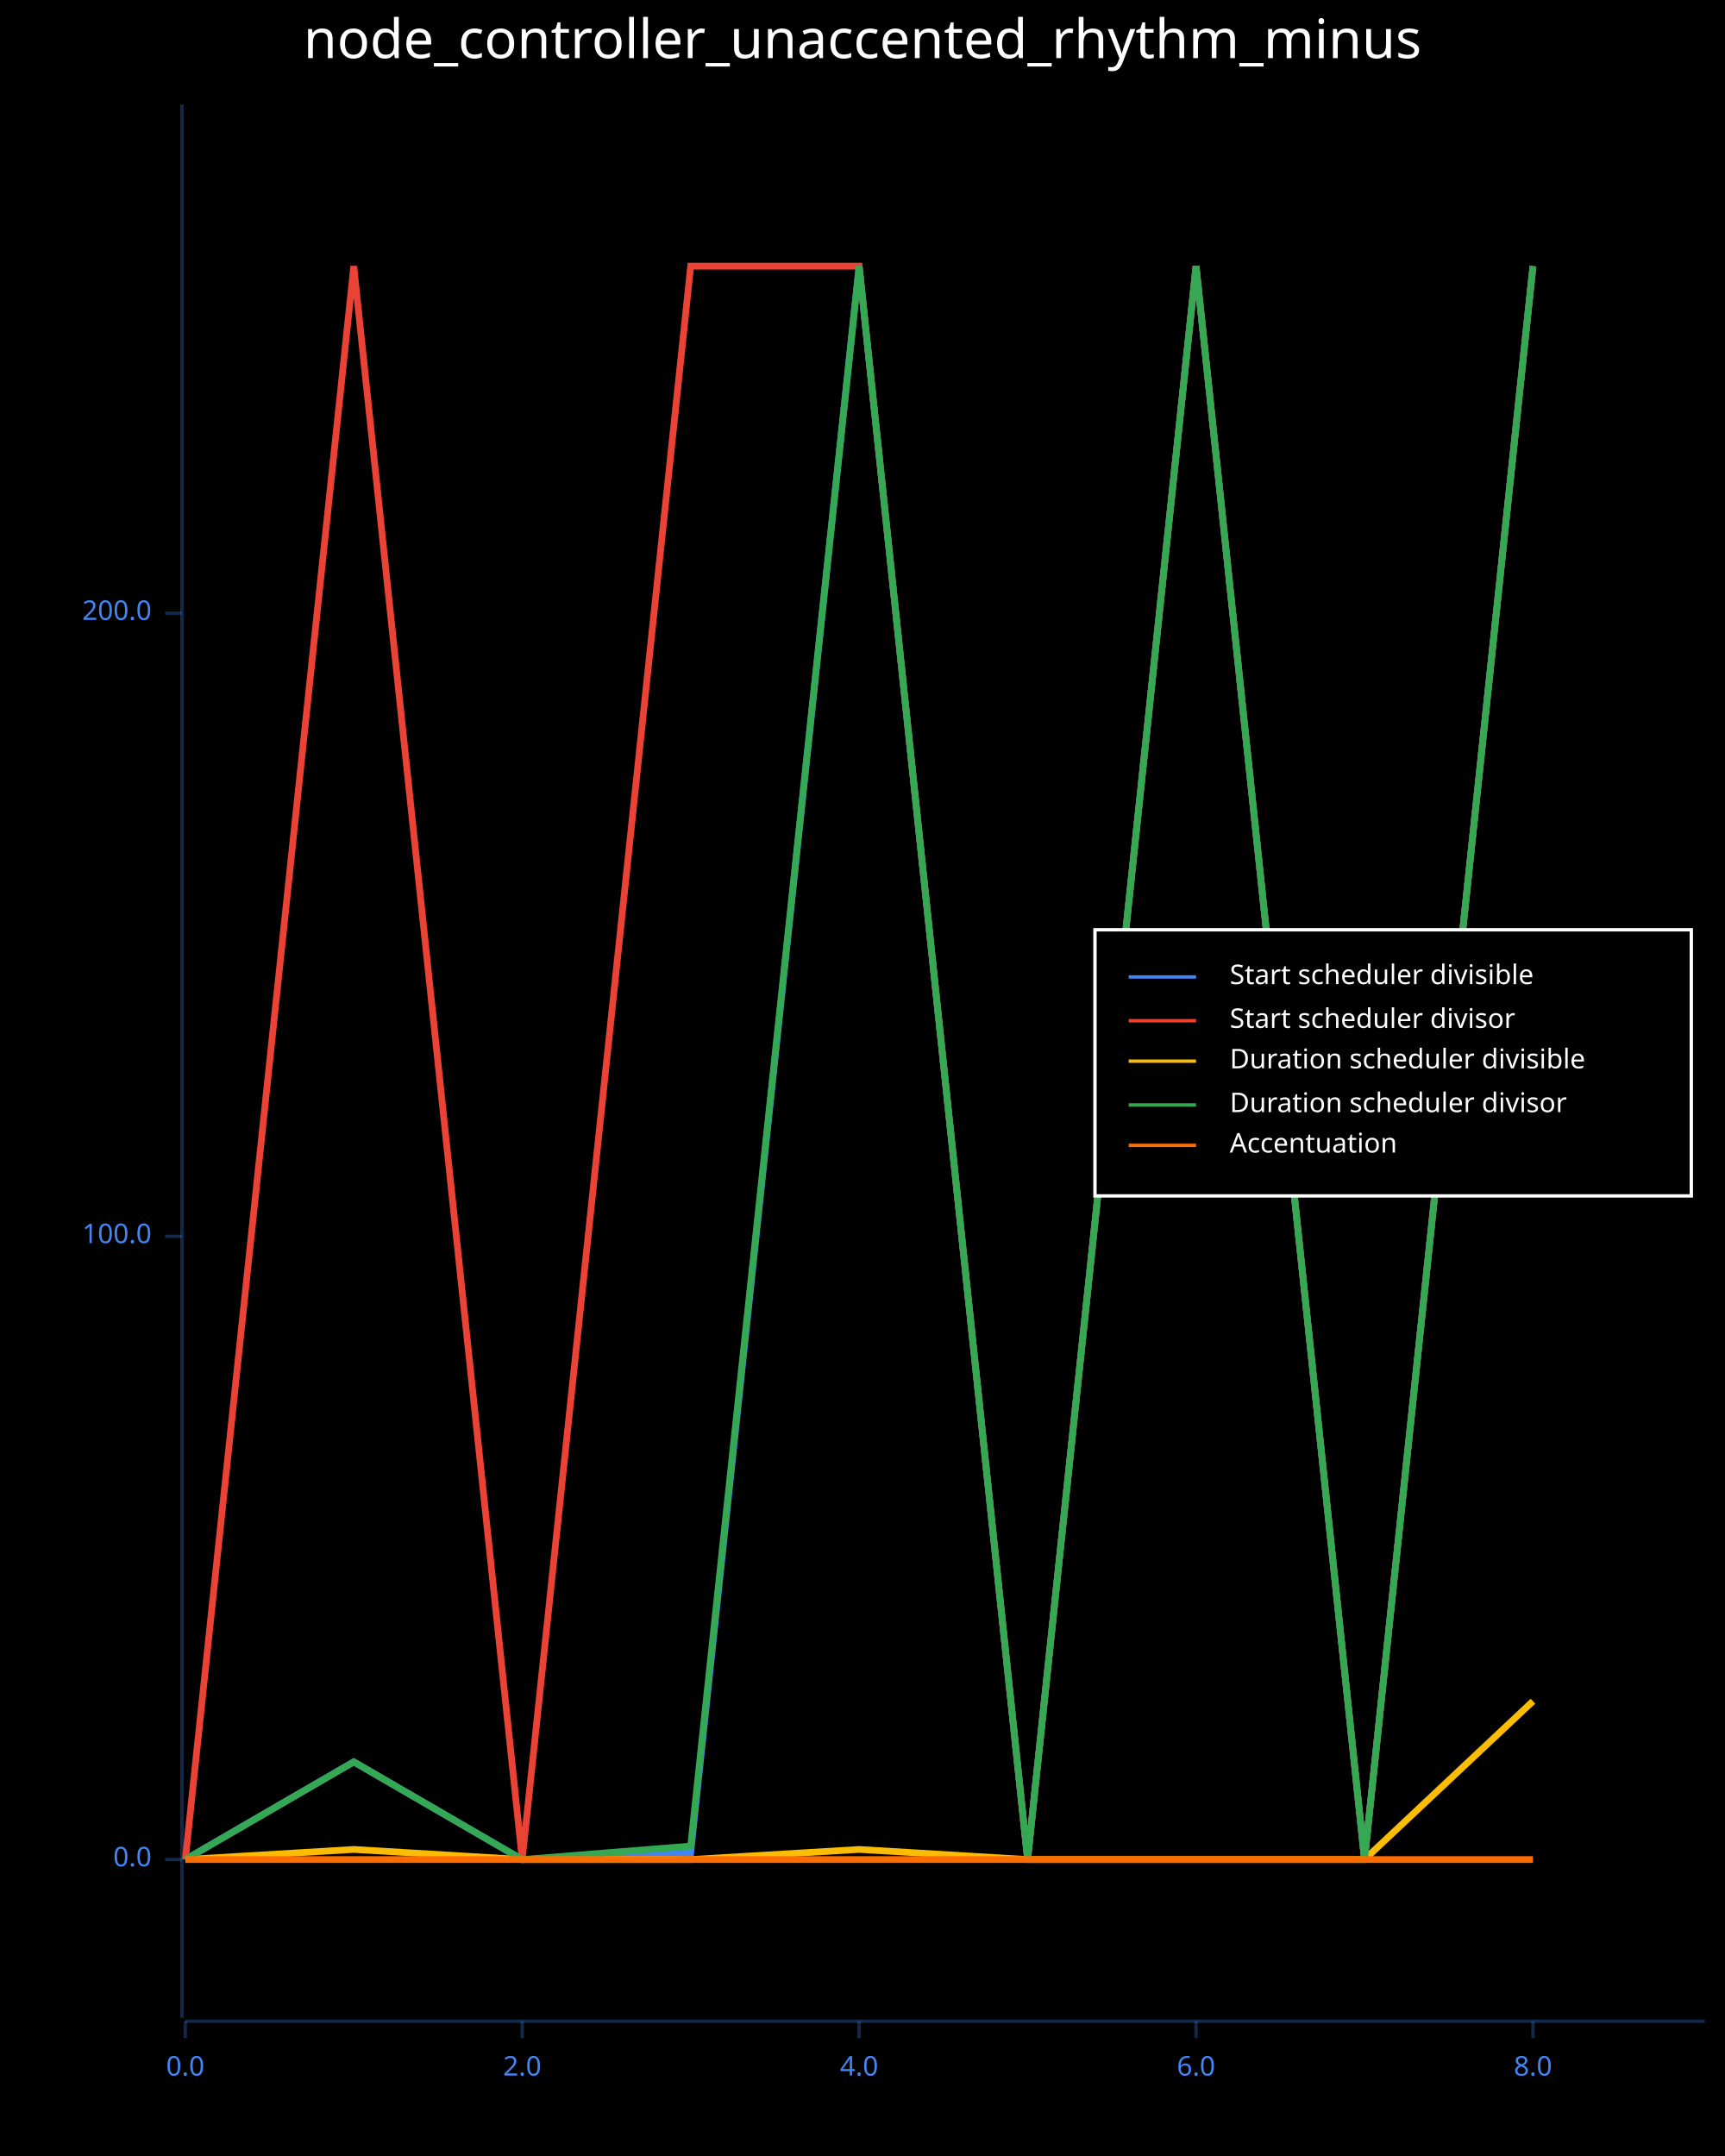
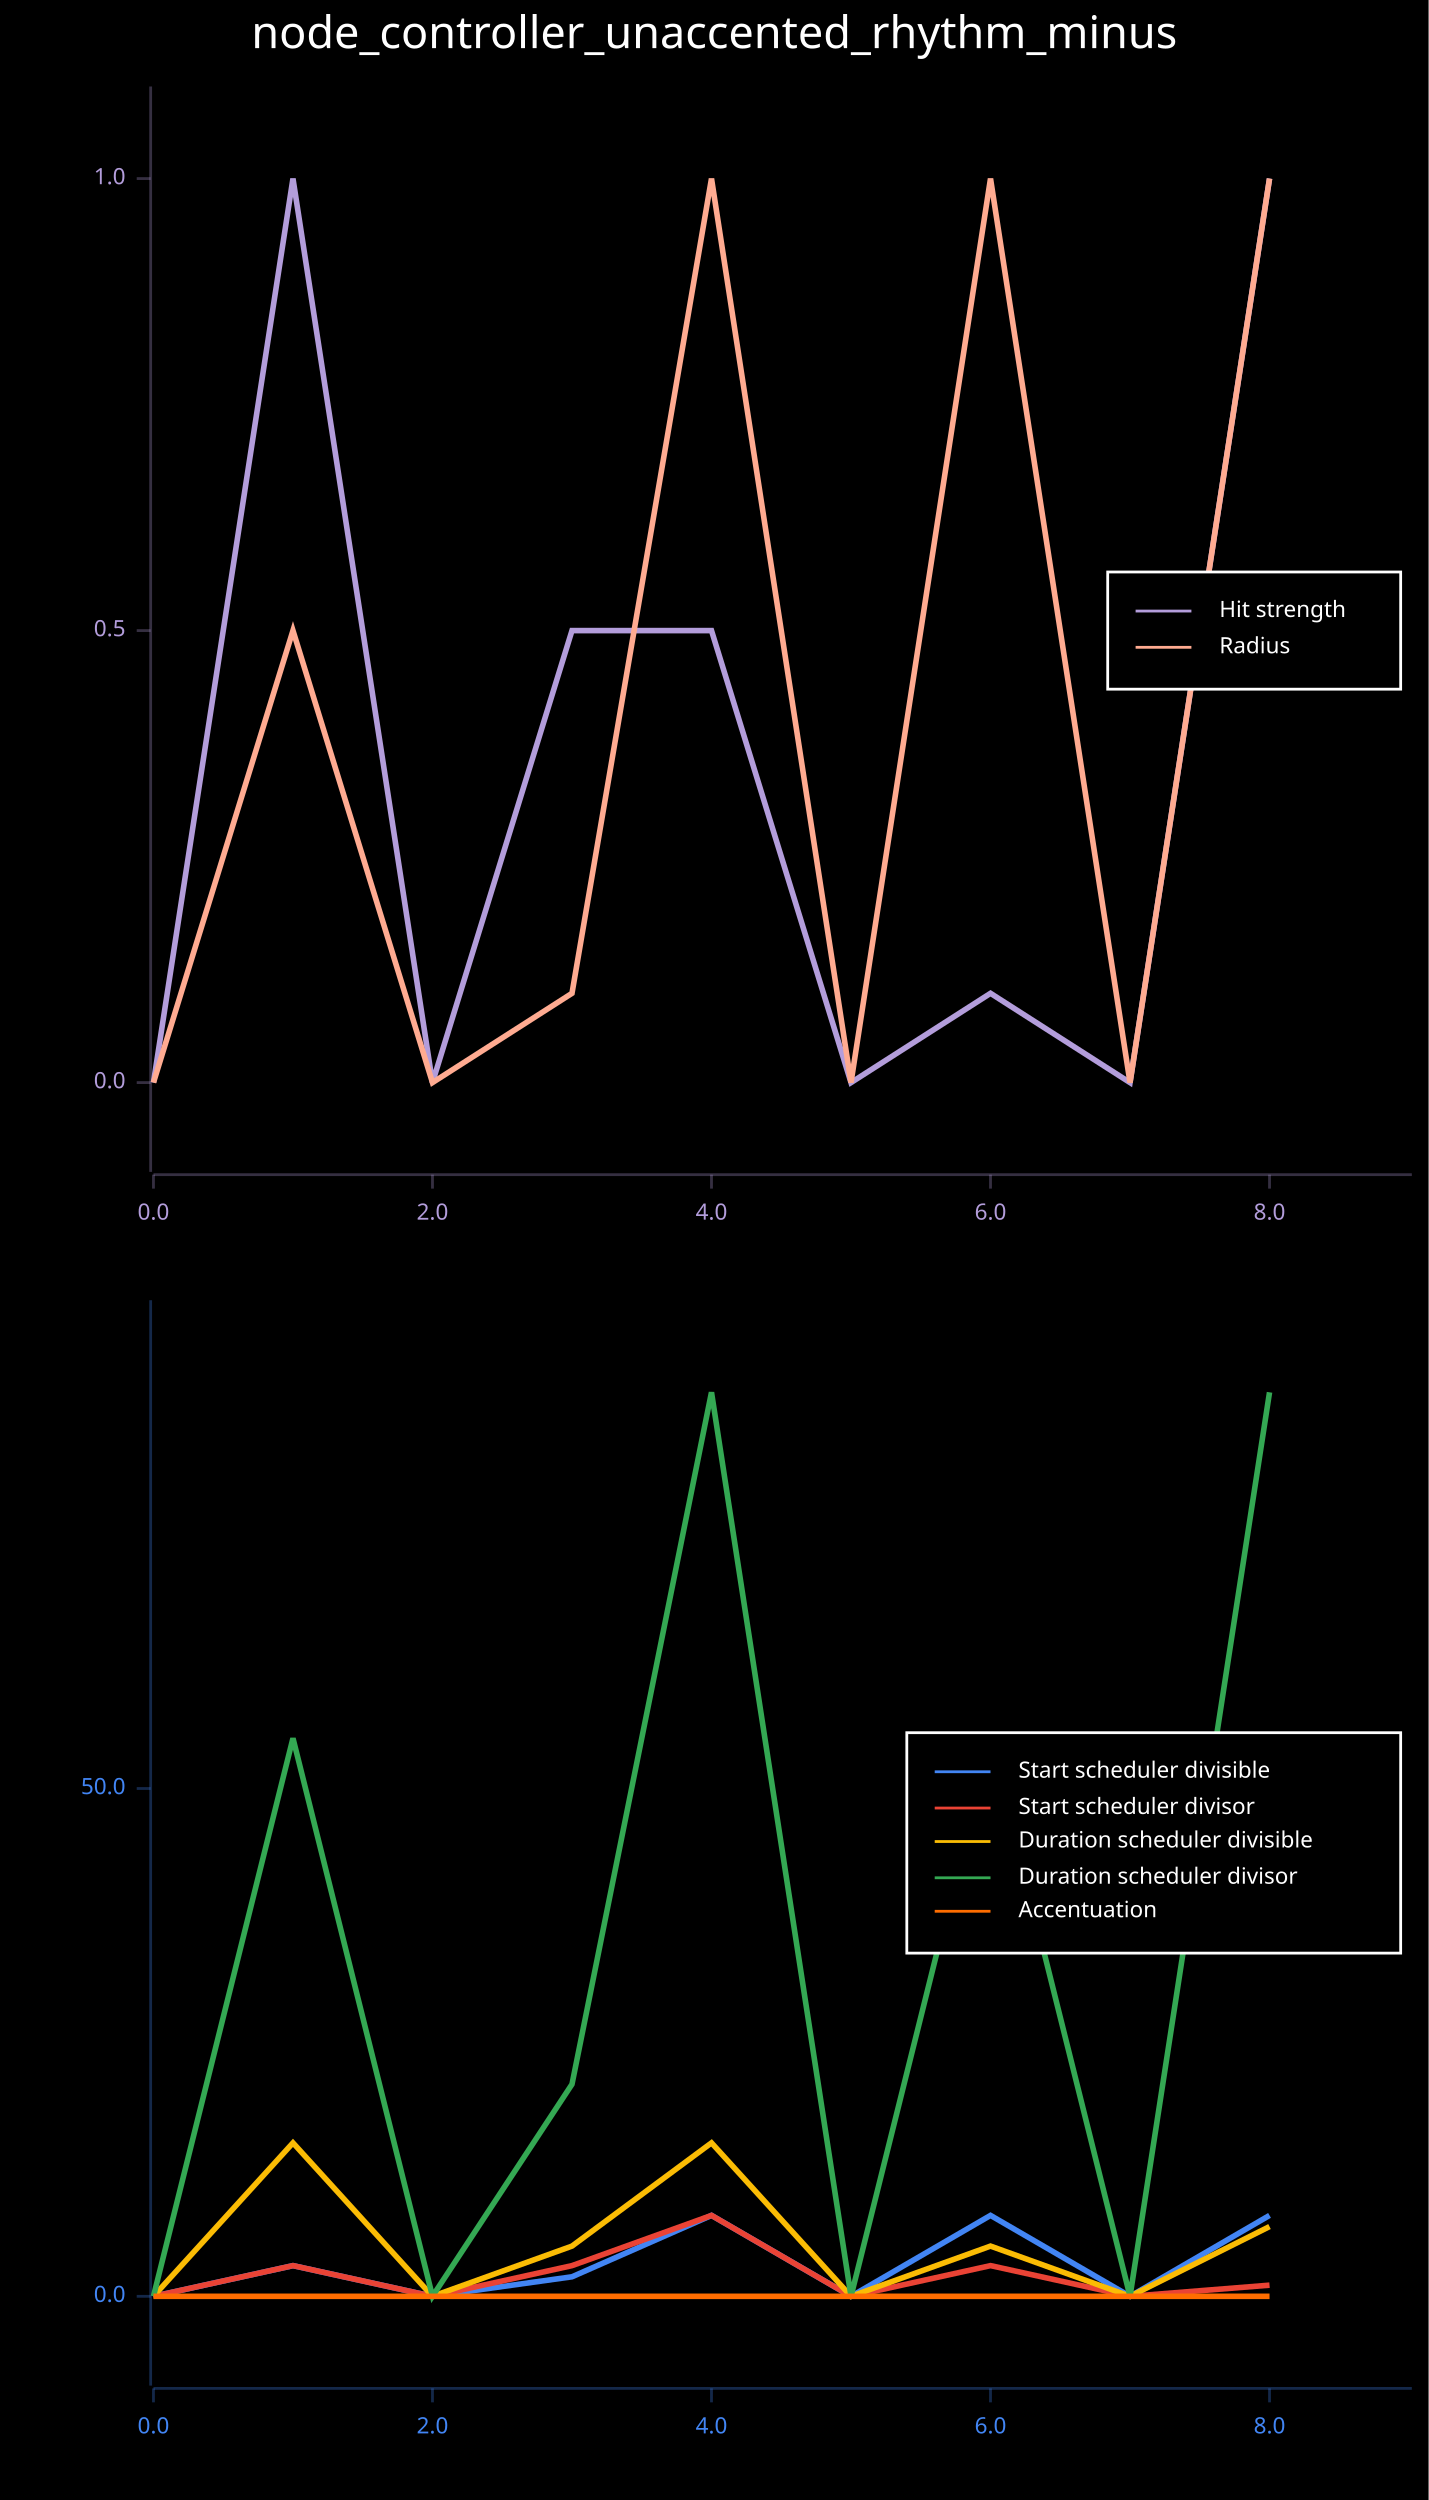
- <svg xmlns="http://www.w3.org/2000/svg" width="512" height="640" viewBox="0 0 512 640">
-   <rect x="0" y="0" width="512" height="640" opacity="1" fill="#000000" stroke="none" />
+ <svg xmlns="http://www.w3.org/2000/svg" width="512" height="896" viewBox="0 0 512 896">
+   <rect x="0" y="0" width="512" height="896" opacity="1" fill="#000000" stroke="none" />
  <text x="256" y="5" dy="0.76em" text-anchor="middle" font-family="sans-serif" font-size="16.129" opacity="1" fill="#FFFFFF">
node_controller_unaccented_rhythm_minus
</text>
-   <polyline fill="none" opacity="0.3" stroke="#4285F4" stroke-width="1" points="54,31 54,599 " />
-   <text x="45" y="552" dy="0.5ex" text-anchor="end" font-family="sans-serif" font-size="8.065" opacity="1" fill="#4285F4">
+   <polyline fill="none" opacity="0.3" stroke="#B39DDB" stroke-width="1" points="54,31 54,420 " />
+   <text x="45" y="388" dy="0.5ex" text-anchor="end" font-family="sans-serif" font-size="8.065" opacity="1" fill="#B39DDB">
0.0
</text>
-   <polyline fill="none" opacity="0.3" stroke="#4285F4" stroke-width="1" points="49,552 54,552 " />
-   <text x="45" y="367" dy="0.5ex" text-anchor="end" font-family="sans-serif" font-size="8.065" opacity="1" fill="#4285F4">
- 100.0
+   <polyline fill="none" opacity="0.3" stroke="#B39DDB" stroke-width="1" points="49,388 54,388 " />
+   <text x="45" y="226" dy="0.5ex" text-anchor="end" font-family="sans-serif" font-size="8.065" opacity="1" fill="#B39DDB">
+ 0.5
</text>
-   <polyline fill="none" opacity="0.3" stroke="#4285F4" stroke-width="1" points="49,367 54,367 " />
-   <text x="45" y="182" dy="0.5ex" text-anchor="end" font-family="sans-serif" font-size="8.065" opacity="1" fill="#4285F4">
- 200.0
+   <polyline fill="none" opacity="0.3" stroke="#B39DDB" stroke-width="1" points="49,226 54,226 " />
+   <text x="45" y="64" dy="0.5ex" text-anchor="end" font-family="sans-serif" font-size="8.065" opacity="1" fill="#B39DDB">
+ 1.0
</text>
-   <polyline fill="none" opacity="0.3" stroke="#4285F4" stroke-width="1" points="49,182 54,182 " />
-   <polyline fill="none" opacity="0.3" stroke="#4285F4" stroke-width="1" points="55,600 506,600 " />
-   <text x="55" y="610" dy="0.76em" text-anchor="middle" font-family="sans-serif" font-size="8.065" opacity="1" fill="#4285F4">
+   <polyline fill="none" opacity="0.3" stroke="#B39DDB" stroke-width="1" points="49,64 54,64 " />
+   <polyline fill="none" opacity="0.3" stroke="#B39DDB" stroke-width="1" points="55,421 506,421 " />
+   <text x="55" y="431" dy="0.76em" text-anchor="middle" font-family="sans-serif" font-size="8.065" opacity="1" fill="#B39DDB">
0.0
</text>
-   <polyline fill="none" opacity="0.3" stroke="#4285F4" stroke-width="1" points="55,600 55,605 " />
-   <text x="155" y="610" dy="0.76em" text-anchor="middle" font-family="sans-serif" font-size="8.065" opacity="1" fill="#4285F4">
+   <polyline fill="none" opacity="0.3" stroke="#B39DDB" stroke-width="1" points="55,421 55,426 " />
+   <text x="155" y="431" dy="0.76em" text-anchor="middle" font-family="sans-serif" font-size="8.065" opacity="1" fill="#B39DDB">
2.0
</text>
-   <polyline fill="none" opacity="0.3" stroke="#4285F4" stroke-width="1" points="155,600 155,605 " />
-   <text x="255" y="610" dy="0.76em" text-anchor="middle" font-family="sans-serif" font-size="8.065" opacity="1" fill="#4285F4">
+   <polyline fill="none" opacity="0.3" stroke="#B39DDB" stroke-width="1" points="155,421 155,426 " />
+   <text x="255" y="431" dy="0.76em" text-anchor="middle" font-family="sans-serif" font-size="8.065" opacity="1" fill="#B39DDB">
4.0
</text>
-   <polyline fill="none" opacity="0.3" stroke="#4285F4" stroke-width="1" points="255,600 255,605 " />
-   <text x="355" y="610" dy="0.76em" text-anchor="middle" font-family="sans-serif" font-size="8.065" opacity="1" fill="#4285F4">
+   <polyline fill="none" opacity="0.3" stroke="#B39DDB" stroke-width="1" points="255,421 255,426 " />
+   <text x="355" y="431" dy="0.76em" text-anchor="middle" font-family="sans-serif" font-size="8.065" opacity="1" fill="#B39DDB">
6.0
</text>
-   <polyline fill="none" opacity="0.3" stroke="#4285F4" stroke-width="1" points="355,600 355,605 " />
-   <text x="455" y="610" dy="0.76em" text-anchor="middle" font-family="sans-serif" font-size="8.065" opacity="1" fill="#4285F4">
+   <polyline fill="none" opacity="0.3" stroke="#B39DDB" stroke-width="1" points="355,421 355,426 " />
+   <text x="455" y="431" dy="0.76em" text-anchor="middle" font-family="sans-serif" font-size="8.065" opacity="1" fill="#B39DDB">
8.0
</text>
-   <polyline fill="none" opacity="0.3" stroke="#4285F4" stroke-width="1" points="455,600 455,605 " />
-   <polyline fill="none" opacity="1" stroke="#4285F4" stroke-width="2" points="55,552 105,523 155,552 205,550 255,79 305,552 355,79 405,552 455,79 " />
-   <polyline fill="none" opacity="1" stroke="#EA4335" stroke-width="2" points="55,552 105,79 155,552 205,79 255,79 305,552 355,79 405,552 455,79 " />
-   <polyline fill="none" opacity="1" stroke="#FBBC04" stroke-width="2" points="55,552 105,549 155,552 205,552 255,549 305,552 355,552 405,552 455,505 " />
-   <polyline fill="none" opacity="1" stroke="#34A853" stroke-width="2" points="55,552 105,523 155,552 205,548 255,79 305,552 355,79 405,552 455,79 " />
-   <polyline fill="none" opacity="1" stroke="#FF6D00" stroke-width="2" points="55,552 105,552 155,552 205,552 255,552 305,552 355,552 405,552 455,552 " />
-   <rect x="325" y="276" width="177" height="79" opacity="1" fill="#000000" stroke="none" />
-   <rect x="325" y="276" width="177" height="79" opacity="1" fill="none" stroke="#FFFFFF" />
-   <text x="365" y="286" dy="0.76em" text-anchor="start" font-family="sans-serif" font-size="8.065" opacity="1" fill="#FFFFFF">
+   <polyline fill="none" opacity="0.3" stroke="#B39DDB" stroke-width="1" points="455,421 455,426 " />
+   <polyline fill="none" opacity="1" stroke="#B39DDB" stroke-width="2" points="55,388 105,64 155,388 205,226 255,226 305,388 355,356 405,388 455,64 " />
+   <polyline fill="none" opacity="1" stroke="#FFAB91" stroke-width="2" points="55,388 105,226 155,388 205,356 255,64 305,388 355,64 405,388 455,64 " />
+   <rect x="397" y="205" width="105" height="42" opacity="1" fill="#000000" stroke="none" />
+   <rect x="397" y="205" width="105" height="42" opacity="1" fill="none" stroke="#FFFFFF" />
+   <text x="437" y="215" dy="0.76em" text-anchor="start" font-family="sans-serif" font-size="8.065" opacity="1" fill="#FFFFFF">
+ Hit strength
+ </text>
+   <text x="437" y="228" dy="0.76em" text-anchor="start" font-family="sans-serif" font-size="8.065" opacity="1" fill="#FFFFFF">
+ Radius
+ </text>
+   <polyline fill="none" opacity="1" stroke="#B39DDB" stroke-width="1" points="407,219 427,219 " />
+   <polyline fill="none" opacity="1" stroke="#FFAB91" stroke-width="1" points="407,232 427,232 " />
+   <polyline fill="none" opacity="0.3" stroke="#4285F4" stroke-width="1" points="54,466 54,855 " />
+   <text x="45" y="823" dy="0.5ex" text-anchor="end" font-family="sans-serif" font-size="8.065" opacity="1" fill="#4285F4">
+ 0.0
+ </text>
+   <polyline fill="none" opacity="0.3" stroke="#4285F4" stroke-width="1" points="49,823 54,823 " />
+   <text x="45" y="641" dy="0.5ex" text-anchor="end" font-family="sans-serif" font-size="8.065" opacity="1" fill="#4285F4">
+ 50.0
+ </text>
+   <polyline fill="none" opacity="0.3" stroke="#4285F4" stroke-width="1" points="49,641 54,641 " />
+   <polyline fill="none" opacity="0.3" stroke="#4285F4" stroke-width="1" points="55,856 506,856 " />
+   <text x="55" y="866" dy="0.76em" text-anchor="middle" font-family="sans-serif" font-size="8.065" opacity="1" fill="#4285F4">
+ 0.0
+ </text>
+   <polyline fill="none" opacity="0.3" stroke="#4285F4" stroke-width="1" points="55,856 55,861 " />
+   <text x="155" y="866" dy="0.76em" text-anchor="middle" font-family="sans-serif" font-size="8.065" opacity="1" fill="#4285F4">
+ 2.0
+ </text>
+   <polyline fill="none" opacity="0.3" stroke="#4285F4" stroke-width="1" points="155,856 155,861 " />
+   <text x="255" y="866" dy="0.76em" text-anchor="middle" font-family="sans-serif" font-size="8.065" opacity="1" fill="#4285F4">
+ 4.0
+ </text>
+   <polyline fill="none" opacity="0.3" stroke="#4285F4" stroke-width="1" points="255,856 255,861 " />
+   <text x="355" y="866" dy="0.76em" text-anchor="middle" font-family="sans-serif" font-size="8.065" opacity="1" fill="#4285F4">
+ 6.0
+ </text>
+   <polyline fill="none" opacity="0.3" stroke="#4285F4" stroke-width="1" points="355,856 355,861 " />
+   <text x="455" y="866" dy="0.76em" text-anchor="middle" font-family="sans-serif" font-size="8.065" opacity="1" fill="#4285F4">
+ 8.0
+ </text>
+   <polyline fill="none" opacity="0.3" stroke="#4285F4" stroke-width="1" points="455,856 455,861 " />
+   <polyline fill="none" opacity="1" stroke="#4285F4" stroke-width="2" points="55,823 105,812 155,823 205,816 255,794 305,823 355,794 405,823 455,794 " />
+   <polyline fill="none" opacity="1" stroke="#EA4335" stroke-width="2" points="55,823 105,812 155,823 205,812 255,794 305,823 355,812 405,823 455,819 " />
+   <polyline fill="none" opacity="1" stroke="#FBBC04" stroke-width="2" points="55,823 105,768 155,823 205,805 255,768 305,823 355,805 405,823 455,798 " />
+   <polyline fill="none" opacity="1" stroke="#34A853" stroke-width="2" points="55,823 105,623 155,823 205,747 255,499 305,823 355,623 405,823 455,499 " />
+   <polyline fill="none" opacity="1" stroke="#FF6D00" stroke-width="2" points="55,823 105,823 155,823 205,823 255,823 305,823 355,823 405,823 455,823 " />
+   <rect x="325" y="621" width="177" height="79" opacity="1" fill="#000000" stroke="none" />
+   <rect x="325" y="621" width="177" height="79" opacity="1" fill="none" stroke="#FFFFFF" />
+   <text x="365" y="631" dy="0.76em" text-anchor="start" font-family="sans-serif" font-size="8.065" opacity="1" fill="#FFFFFF">
Start scheduler divisible
</text>
-   <text x="365" y="299" dy="0.76em" text-anchor="start" font-family="sans-serif" font-size="8.065" opacity="1" fill="#FFFFFF">
+   <text x="365" y="644" dy="0.76em" text-anchor="start" font-family="sans-serif" font-size="8.065" opacity="1" fill="#FFFFFF">
Start scheduler divisor
</text>
-   <text x="365" y="311" dy="0.76em" text-anchor="start" font-family="sans-serif" font-size="8.065" opacity="1" fill="#FFFFFF">
+   <text x="365" y="656" dy="0.76em" text-anchor="start" font-family="sans-serif" font-size="8.065" opacity="1" fill="#FFFFFF">
Duration scheduler divisible
</text>
-   <text x="365" y="324" dy="0.76em" text-anchor="start" font-family="sans-serif" font-size="8.065" opacity="1" fill="#FFFFFF">
+   <text x="365" y="669" dy="0.76em" text-anchor="start" font-family="sans-serif" font-size="8.065" opacity="1" fill="#FFFFFF">
Duration scheduler divisor
</text>
-   <text x="365" y="336" dy="0.76em" text-anchor="start" font-family="sans-serif" font-size="8.065" opacity="1" fill="#FFFFFF">
+   <text x="365" y="681" dy="0.76em" text-anchor="start" font-family="sans-serif" font-size="8.065" opacity="1" fill="#FFFFFF">
Accentuation
</text>
-   <polyline fill="none" opacity="1" stroke="#4285F4" stroke-width="1" points="335,290 355,290 " />
-   <polyline fill="none" opacity="1" stroke="#EA4335" stroke-width="1" points="335,303 355,303 " />
-   <polyline fill="none" opacity="1" stroke="#FBBC04" stroke-width="1" points="335,315 355,315 " />
-   <polyline fill="none" opacity="1" stroke="#34A853" stroke-width="1" points="335,328 355,328 " />
-   <polyline fill="none" opacity="1" stroke="#FF6D00" stroke-width="1" points="335,340 355,340 " />
+   <polyline fill="none" opacity="1" stroke="#4285F4" stroke-width="1" points="335,635 355,635 " />
+   <polyline fill="none" opacity="1" stroke="#EA4335" stroke-width="1" points="335,648 355,648 " />
+   <polyline fill="none" opacity="1" stroke="#FBBC04" stroke-width="1" points="335,660 355,660 " />
+   <polyline fill="none" opacity="1" stroke="#34A853" stroke-width="1" points="335,673 355,673 " />
+   <polyline fill="none" opacity="1" stroke="#FF6D00" stroke-width="1" points="335,685 355,685 " />
</svg>
